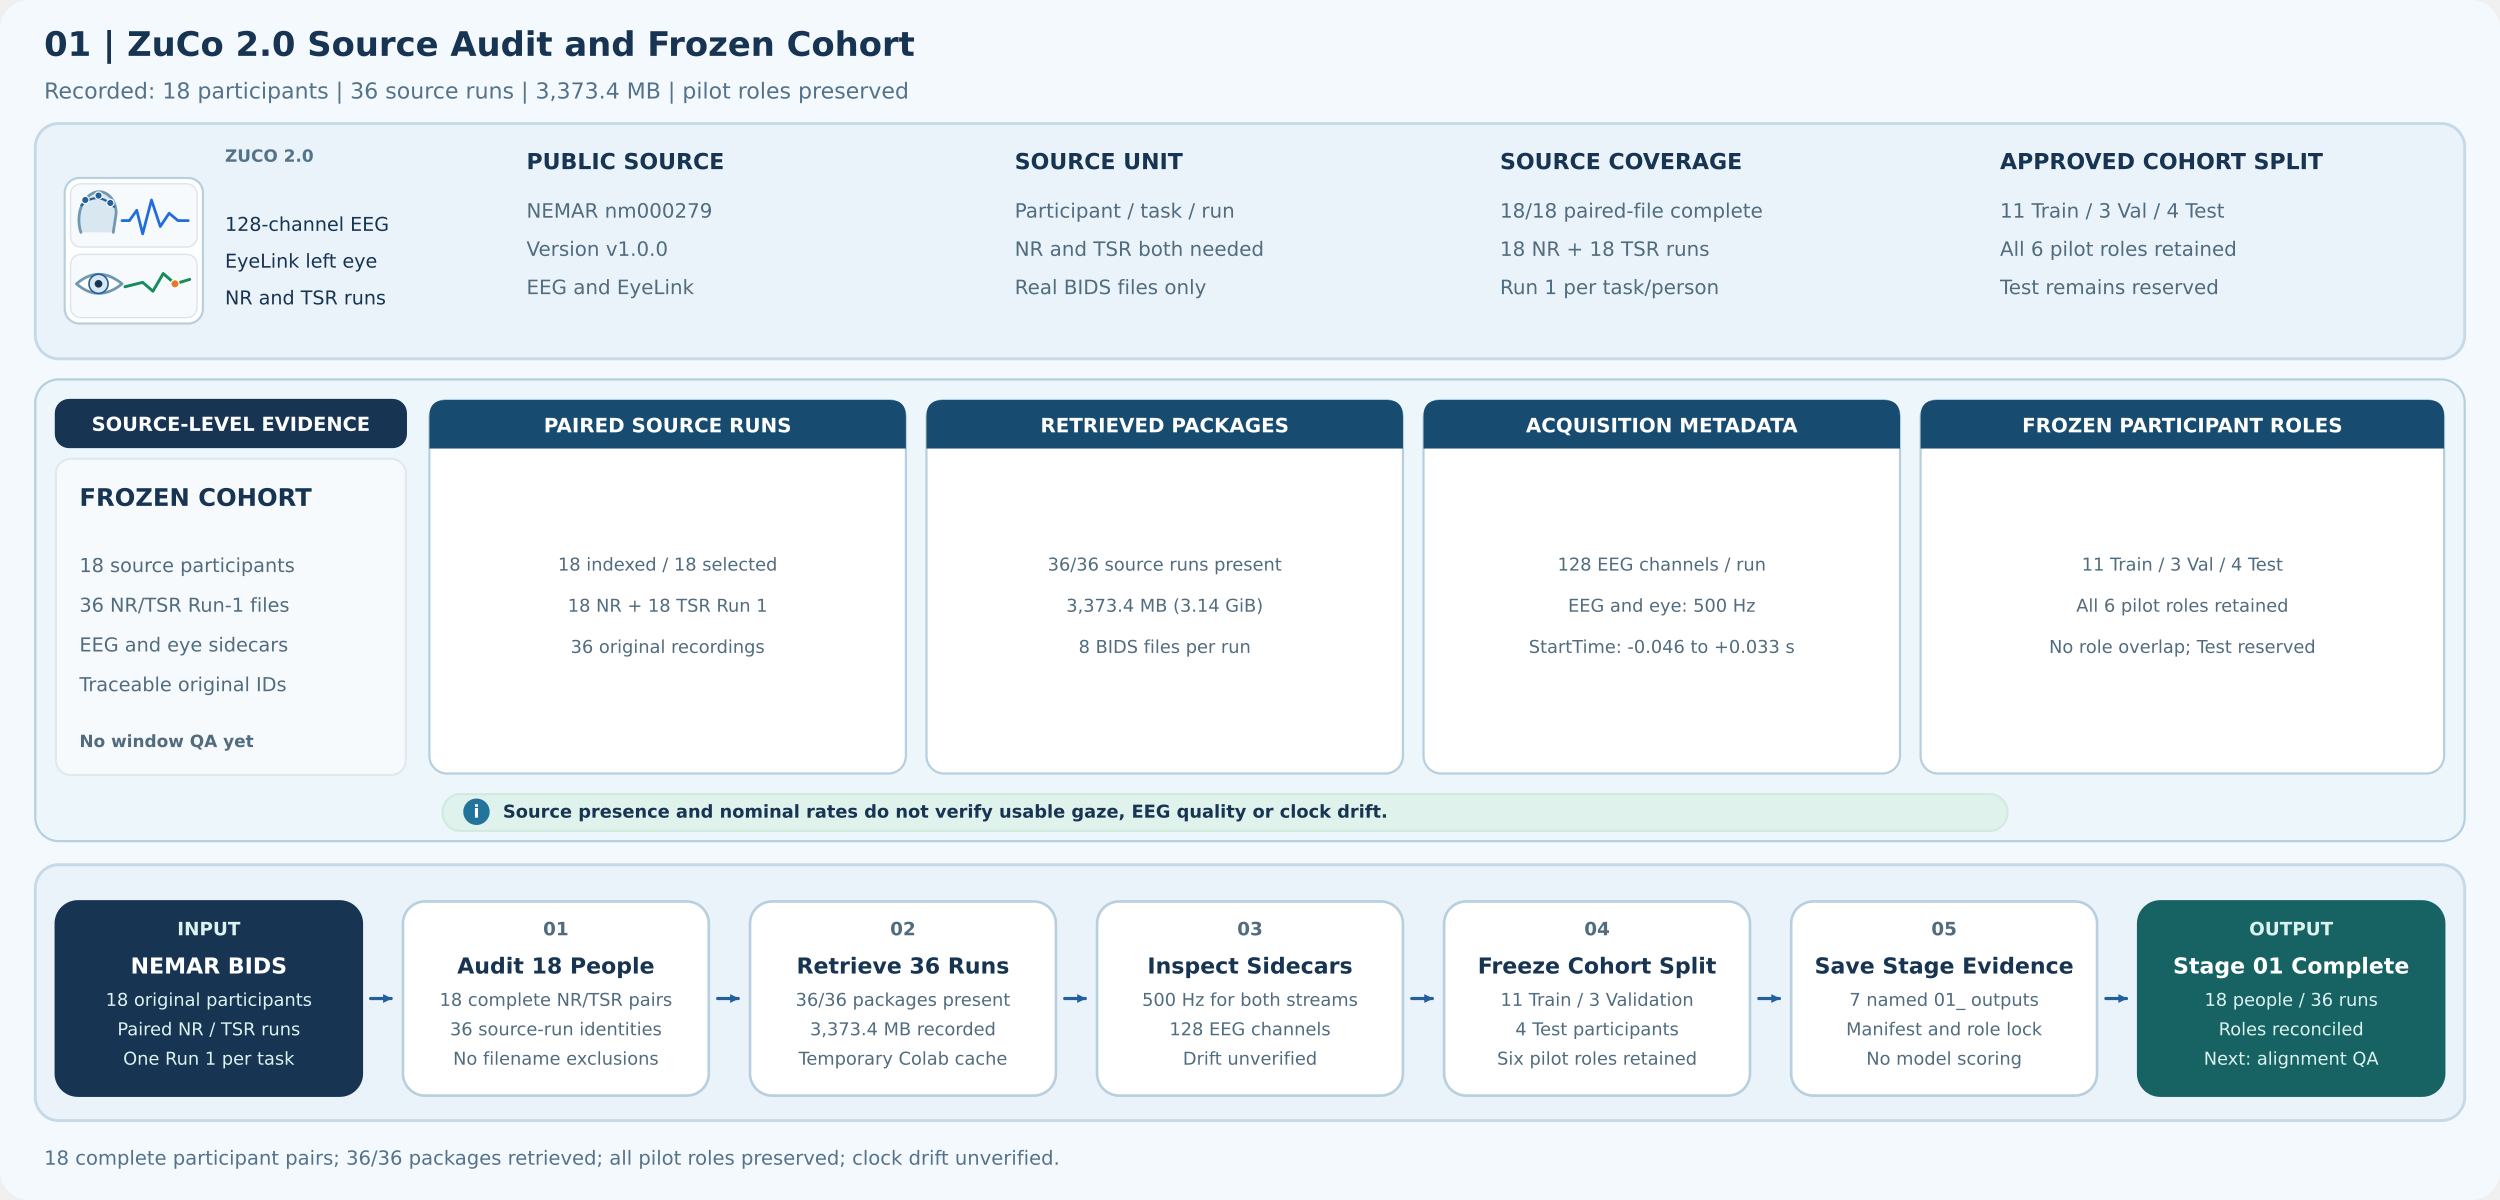
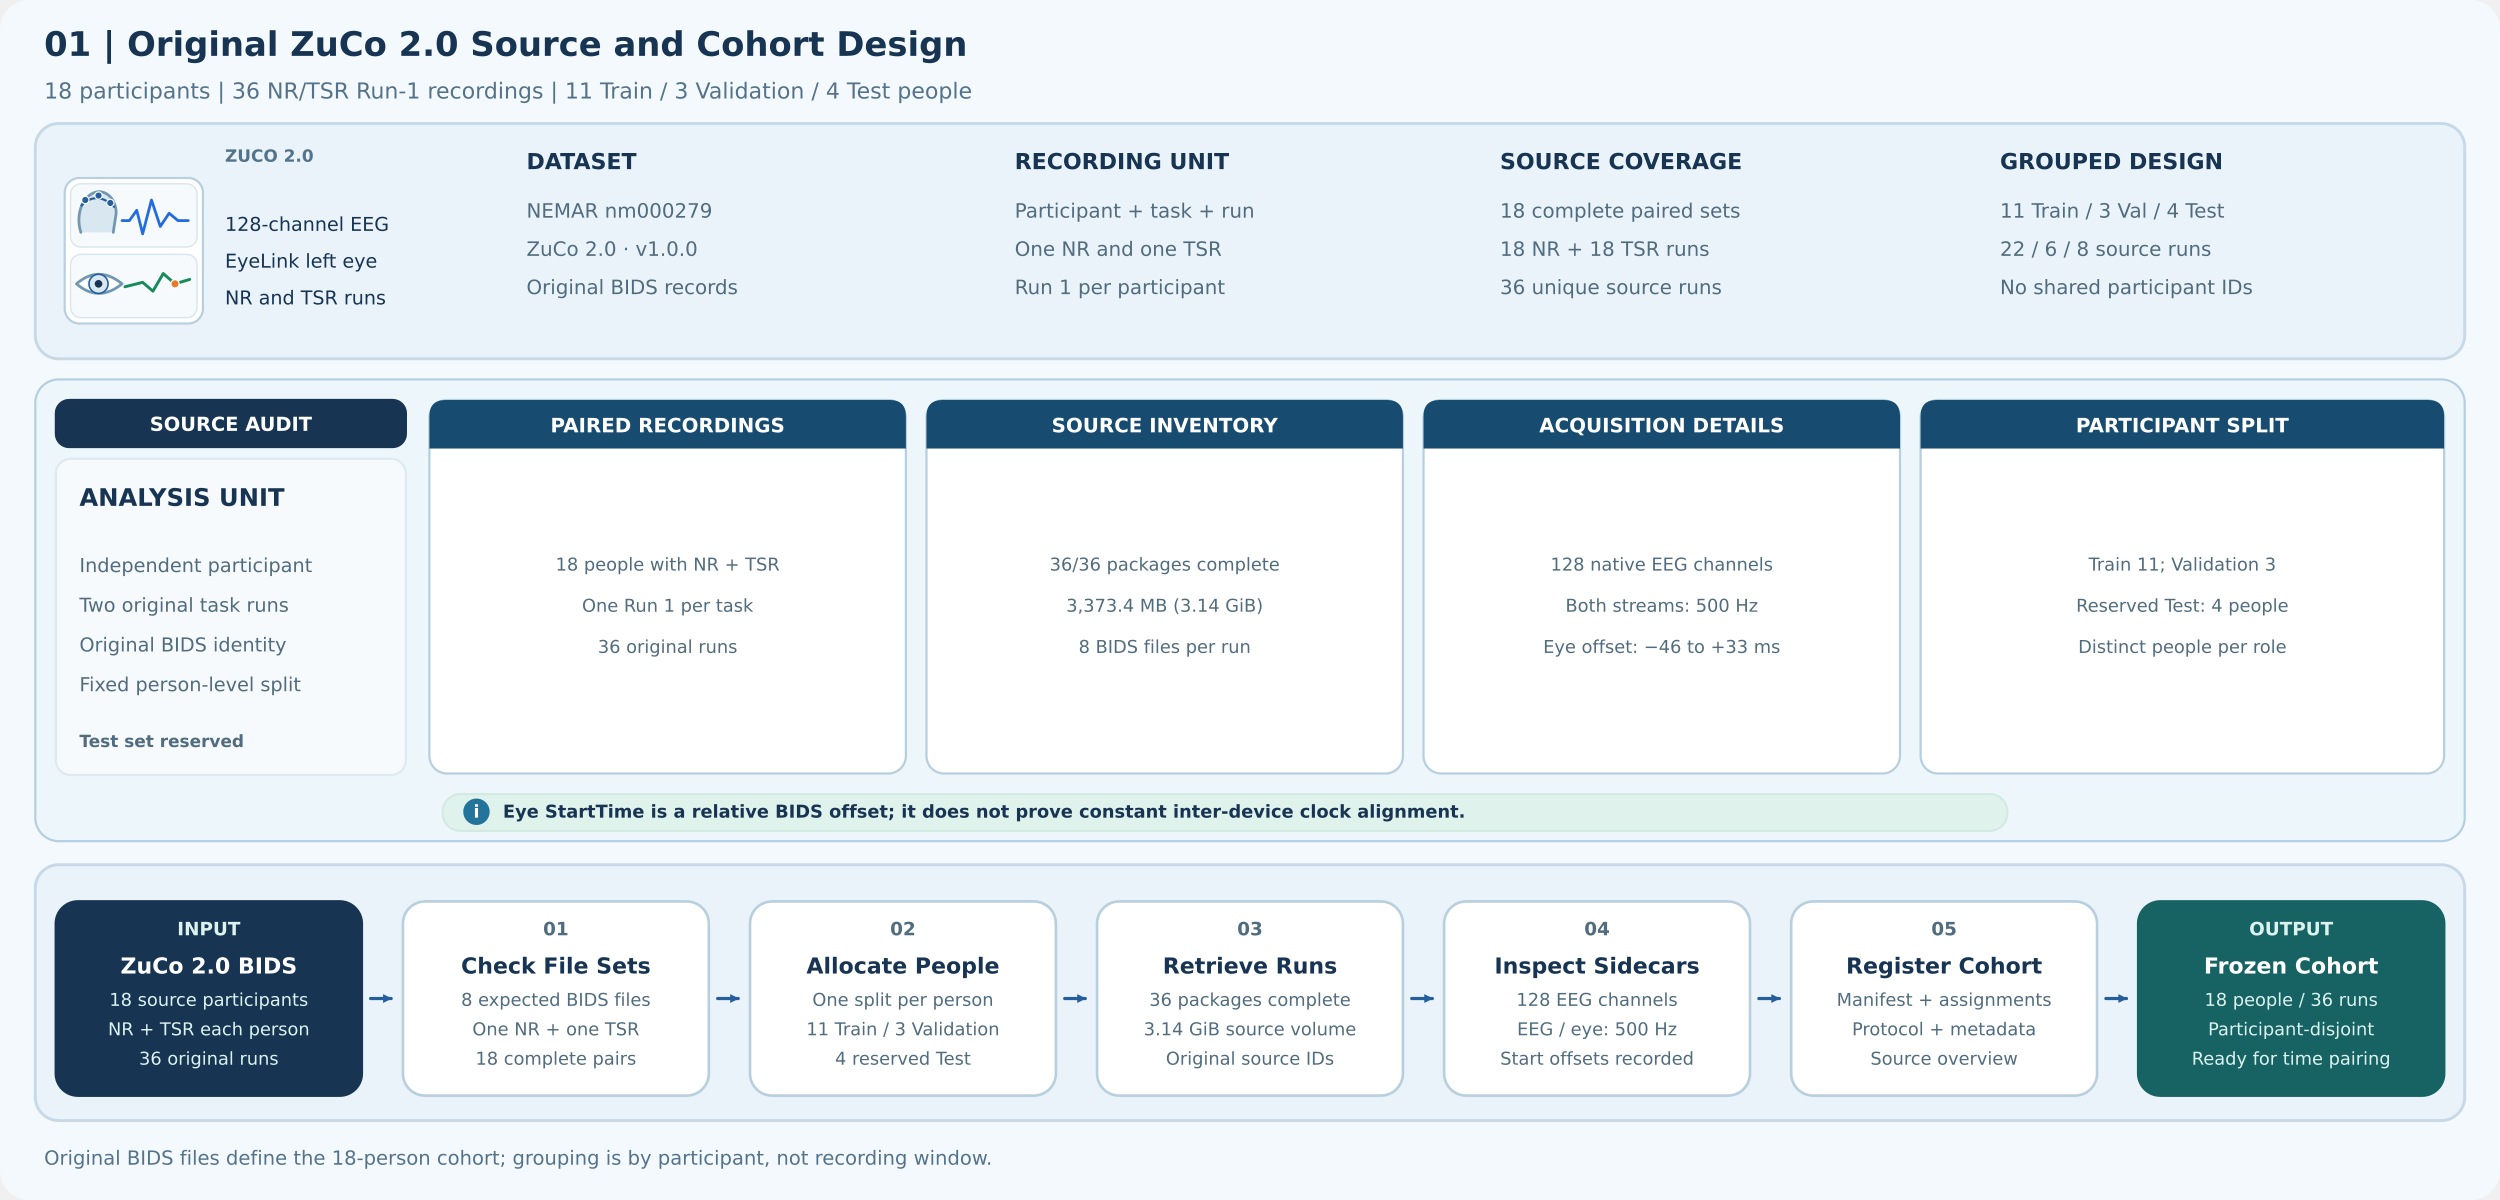
<svg xmlns="http://www.w3.org/2000/svg" width="1700" height="816" viewBox="0 0 1700 816" role="img" aria-labelledby="title desc">
  <defs>
    <marker id="arr" markerUnits="userSpaceOnUse" markerWidth="6" markerHeight="6" refX="5.5" refY="3" orient="auto">
      <path d="M0 0 L6 3 L0 6 Z" fill="#245E9D" />
    </marker>
    <style>text { font-family: DejaVu Sans, Arial, sans-serif; font-weight: 400; }
.figure-title { font-size:23px; font-weight:700; fill:#173453; }
.subtitle { font-size:15px; fill:#54738A; }
.source-heading { font-size:11.5px; font-weight:700; fill:#53738A; }
.source-label { font-size:13px; fill:#173453; }
.context-heading { font-size:15px; font-weight:700; fill:#173453; }
.context-body { font-size:13.5px; fill:#506C7E; }
.section-label { font-size:13.2px; font-weight:700; fill:#FFFFFF; }
.focus-heading { font-size:16.5px; font-weight:700; fill:#173453; }
.focus-body { font-size:13.1px; fill:#506C7E; }
.qualification { font-size:11.5px; font-weight:700; fill:#506C7E; }
.card-heading { font-size:13.5px; font-weight:700; fill:#FFFFFF; }
.card-body { font-size:12.1px; fill:#506C7E; }
.chart-label { font-size:11.8px; fill:#506C7E; }
.scientific-note { font-size:12.1px; font-weight:700; fill:#173453; }
.workflow-id { font-size:12.5px; font-weight:700; fill:#506C7E; }
.workflow-heading { font-size:15px; font-weight:700; fill:#173453; }
.workflow-body { font-size:12.1px; fill:#506C7E; }
.terminal-id { font-size:12.5px; font-weight:700; fill:#DBF2EF; }
.terminal-heading { font-size:15px; font-weight:700; fill:#FFFFFF; }
.terminal-body { font-size:12.1px; fill:#DBF2EF; }
.footer { font-size:13.3px; fill:#54738A; }
.info-mark { font-size:12px; font-weight:700; fill:#FFFFFF; }</style>
  </defs>
  <rect id="canvas" x="0" y="0" width="1700" height="816" rx="20" fill="#F4F9FD" />
  <g id="band-0-header">
-     <text id="text-001" x="30" y="38" class="figure-title" data-container="canvas">01 | ZuCo 2.0 Source Audit and Frozen Cohort</text>
-     <text id="text-002" x="30" y="67" class="subtitle" data-container="canvas">Recorded: 18 participants | 36 source runs | 3,373.4 MB | pilot roles preserved</text>
+     <text id="text-001" x="30" y="38" class="figure-title" data-container="canvas">01 | Original ZuCo 2.0 Source and Cohort Design</text>
+     <text id="text-002" x="30" y="67" class="subtitle" data-container="canvas">18 participants | 36 NR/TSR Run-1 recordings | 11 Train / 3 Validation / 4 Test people</text>
  </g>
  <g id="band-1-context">
    <rect id="context-container" x="24" y="84" width="1652" height="160" rx="16" fill="#EAF3FA" stroke="#C7D9E6" stroke-width="2" />
    <g id="source-schematic" data-slot="replace-for-actual-data-source">
      <g id="paired-signal-icon" aria-label="Schematic EEG recording and left-eye gaze acquisition">
        <rect x="44" y="121" width="94" height="99" rx="10" fill="#FFFFFF" stroke="#B8CFDE" stroke-width="1.5" />
        <rect x="48" y="125" width="86" height="43" rx="7" fill="#F7FAFD" stroke="#D9E6EF" stroke-width="1" />
        <path d="M55 158 C52 149 54 137 62 132 C70 127 79 134 79 145 L77 158" fill="#D9E7F1" stroke="#7298B0" stroke-width="1.9" stroke-linecap="round" />
        <path d="M55 140 Q66 129 78 141" fill="none" stroke="#245E9D" stroke-width="1.5" />
        <circle cx="58" cy="136" r="2.5" fill="#245E9D" stroke="#FFFFFF" stroke-width="0.8" />
        <circle cx="67" cy="133" r="2.5" fill="#245E9D" stroke="#FFFFFF" stroke-width="0.8" />
        <circle cx="75" cy="138" r="2.5" fill="#245E9D" stroke="#FFFFFF" stroke-width="0.8" />
        <path d="M83 150 H88 L93 143 L97 159 L103 136 L109 154 L115 145 L121 150 H128" fill="none" stroke="#236CDE" stroke-width="1.9" stroke-linecap="round" stroke-linejoin="round" />
        <rect x="48" y="173" width="86" height="43" rx="7" fill="#F7FAFD" stroke="#D9E6EF" stroke-width="1" />
        <path d="M52 193 Q67 180 83 193 Q67 206 52 193 Z" fill="#FFFFFF" stroke="#7298B0" stroke-width="1.9" stroke-linejoin="round" />
        <circle cx="67" cy="193" r="6.5" fill="#D9E7F1" stroke="#245E9D" stroke-width="1.1" />
        <circle cx="67" cy="193" r="2.6" fill="#173453" />
        <path d="M85 195 L97 192 L104 198 L111 186 L119 193 L129 190" fill="none" stroke="#168C5B" stroke-width="2" stroke-linecap="round" stroke-linejoin="round" />
        <circle cx="119" cy="193" r="2.8" fill="#E87929" stroke="#FFFFFF" stroke-width="0.8" />
      </g>
      <text id="text-003" x="153" y="110" class="source-heading" data-container="context-container">ZUCO 2.0</text>
      <text id="text-004" x="153" y="157" class="source-label" data-container="context-container">128-channel EEG</text>
      <text id="text-005" x="153" y="182" class="source-label" data-container="context-container">EyeLink left eye</text>
      <text id="text-006" x="153" y="207" class="source-label" data-container="context-container">NR and TSR runs</text>
    </g>
    <g id="context-module-1">
-       <text id="text-007" x="358" y="115" class="context-heading" data-container="context-container">PUBLIC SOURCE</text>
+       <text id="text-007" x="358" y="115" class="context-heading" data-container="context-container">DATASET</text>
      <text id="text-008" x="358" y="148" class="context-body" data-container="context-container">NEMAR nm000279</text>
-       <text id="text-009" x="358" y="174" class="context-body" data-container="context-container">Version v1.0.0</text>
-       <text id="text-010" x="358" y="200" class="context-body" data-container="context-container">EEG and EyeLink</text>
+       <text id="text-009" x="358" y="174" class="context-body" data-container="context-container">ZuCo 2.0 · v1.0.0</text>
+       <text id="text-010" x="358" y="200" class="context-body" data-container="context-container">Original BIDS records</text>
    </g>
    <g id="context-module-2">
-       <text id="text-011" x="690" y="115" class="context-heading" data-container="context-container">SOURCE UNIT</text>
-       <text id="text-012" x="690" y="148" class="context-body" data-container="context-container">Participant / task / run</text>
-       <text id="text-013" x="690" y="174" class="context-body" data-container="context-container">NR and TSR both needed</text>
-       <text id="text-014" x="690" y="200" class="context-body" data-container="context-container">Real BIDS files only</text>
+       <text id="text-011" x="690" y="115" class="context-heading" data-container="context-container">RECORDING UNIT</text>
+       <text id="text-012" x="690" y="148" class="context-body" data-container="context-container">Participant + task + run</text>
+       <text id="text-013" x="690" y="174" class="context-body" data-container="context-container">One NR and one TSR</text>
+       <text id="text-014" x="690" y="200" class="context-body" data-container="context-container">Run 1 per participant</text>
    </g>
    <g id="context-module-3">
      <text id="text-015" x="1020" y="115" class="context-heading" data-container="context-container">SOURCE COVERAGE</text>
-       <text id="text-016" x="1020" y="148" class="context-body" data-container="context-container">18/18 paired-file complete</text>
+       <text id="text-016" x="1020" y="148" class="context-body" data-container="context-container">18 complete paired sets</text>
      <text id="text-017" x="1020" y="174" class="context-body" data-container="context-container">18 NR + 18 TSR runs</text>
-       <text id="text-018" x="1020" y="200" class="context-body" data-container="context-container">Run 1 per task/person</text>
+       <text id="text-018" x="1020" y="200" class="context-body" data-container="context-container">36 unique source runs</text>
    </g>
    <g id="context-module-4">
-       <text id="text-019" x="1360" y="115" class="context-heading" data-container="context-container">APPROVED COHORT SPLIT</text>
+       <text id="text-019" x="1360" y="115" class="context-heading" data-container="context-container">GROUPED DESIGN</text>
      <text id="text-020" x="1360" y="148" class="context-body" data-container="context-container">11 Train / 3 Val / 4 Test</text>
-       <text id="text-021" x="1360" y="174" class="context-body" data-container="context-container">All 6 pilot roles retained</text>
-       <text id="text-022" x="1360" y="200" class="context-body" data-container="context-container">Test remains reserved</text>
+       <text id="text-021" x="1360" y="174" class="context-body" data-container="context-container">22 / 6 / 8 source runs</text>
+       <text id="text-022" x="1360" y="200" class="context-body" data-container="context-container">No shared participant IDs</text>
    </g>
  </g>
  <g id="band-2-analysis">
    <rect id="analysis-container" x="24" y="258" width="1652" height="314" rx="16" fill="#EDF6FB" stroke="#B4CFE0" stroke-width="1.5" />
    <g id="analysis-focus">
      <rect id="section-label-box" x="38" y="272" width="238" height="32" rx="9" fill="#173453" stroke="#173453" stroke-width="1.5" />
-       <text id="text-023" x="157" y="293" class="section-label" text-anchor="middle" data-container="section-label-box">SOURCE-LEVEL EVIDENCE</text>
+       <text id="text-023" x="157" y="293" class="section-label" text-anchor="middle" data-container="section-label-box">SOURCE AUDIT</text>
      <rect id="focus-card" x="38" y="312" width="238" height="215" rx="10" fill="#F7FAFD" stroke="#DFEAF0" stroke-width="1.5" />
-       <text id="text-024" x="54" y="344" class="focus-heading" data-container="focus-card">FROZEN COHORT</text>
-       <text id="text-025" x="54" y="389" class="focus-body" data-container="focus-card">18 source participants</text>
-       <text id="text-026" x="54" y="416" class="focus-body" data-container="focus-card">36 NR/TSR Run-1 files</text>
-       <text id="text-027" x="54" y="443" class="focus-body" data-container="focus-card">EEG and eye sidecars</text>
-       <text id="text-028" x="54" y="470" class="focus-body" data-container="focus-card">Traceable original IDs</text>
-       <text id="text-029" x="54" y="508" class="qualification" data-container="focus-card">No window QA yet</text>
+       <text id="text-024" x="54" y="344" class="focus-heading" data-container="focus-card">ANALYSIS UNIT</text>
+       <text id="text-025" x="54" y="389" class="focus-body" data-container="focus-card">Independent participant</text>
+       <text id="text-026" x="54" y="416" class="focus-body" data-container="focus-card">Two original task runs</text>
+       <text id="text-027" x="54" y="443" class="focus-body" data-container="focus-card">Original BIDS identity</text>
+       <text id="text-028" x="54" y="470" class="focus-body" data-container="focus-card">Fixed person-level split</text>
+       <text id="text-029" x="54" y="508" class="qualification" data-container="focus-card">Test set reserved</text>
    </g>
    <g id="evidence-panel-1">
      <rect id="evidence-card-1" x="292" y="272" width="324" height="254" rx="12" fill="#FFFFFF" stroke="#B6CFDE" stroke-width="1.5" />
      <path id="evidence-header-1" d="M303 272 H605 Q616 272 616 283 V305 H292 V283 Q292 272 303 272 Z" fill="#174B70" />
-       <text id="text-030" x="454.0" y="294" class="card-heading" text-anchor="middle" data-container="evidence-card-1">PAIRED SOURCE RUNS</text>
+       <text id="text-030" x="454.0" y="294" class="card-heading" text-anchor="middle" data-container="evidence-card-1">PAIRED RECORDINGS</text>
      <g id="evidence-content-1" data-slot="scientific-content">
-         <text id="text-031" x="454.0" y="388" class="card-body" text-anchor="middle" data-container="evidence-card-1">18 indexed / 18 selected</text>
-         <text id="text-032" x="454.0" y="416" class="card-body" text-anchor="middle" data-container="evidence-card-1">18 NR + 18 TSR Run 1</text>
-         <text id="text-033" x="454.0" y="444" class="card-body" text-anchor="middle" data-container="evidence-card-1">36 original recordings</text>
+         <text id="text-031" x="454.0" y="388" class="card-body" text-anchor="middle" data-container="evidence-card-1">18 people with NR + TSR</text>
+         <text id="text-032" x="454.0" y="416" class="card-body" text-anchor="middle" data-container="evidence-card-1">One Run 1 per task</text>
+         <text id="text-033" x="454.0" y="444" class="card-body" text-anchor="middle" data-container="evidence-card-1">36 original runs</text>
      </g>
    </g>
    <g id="evidence-panel-2">
      <rect id="evidence-card-2" x="630" y="272" width="324" height="254" rx="12" fill="#FFFFFF" stroke="#B6CFDE" stroke-width="1.5" />
      <path id="evidence-header-2" d="M641 272 H943 Q954 272 954 283 V305 H630 V283 Q630 272 641 272 Z" fill="#174B70" />
-       <text id="text-034" x="792.0" y="294" class="card-heading" text-anchor="middle" data-container="evidence-card-2">RETRIEVED PACKAGES</text>
+       <text id="text-034" x="792.0" y="294" class="card-heading" text-anchor="middle" data-container="evidence-card-2">SOURCE INVENTORY</text>
      <g id="evidence-content-2" data-slot="scientific-content">
-         <text id="text-035" x="792.0" y="388" class="card-body" text-anchor="middle" data-container="evidence-card-2">36/36 source runs present</text>
+         <text id="text-035" x="792.0" y="388" class="card-body" text-anchor="middle" data-container="evidence-card-2">36/36 packages complete</text>
        <text id="text-036" x="792.0" y="416" class="card-body" text-anchor="middle" data-container="evidence-card-2">3,373.4 MB (3.14 GiB)</text>
        <text id="text-037" x="792.0" y="444" class="card-body" text-anchor="middle" data-container="evidence-card-2">8 BIDS files per run</text>
      </g>
    </g>
    <g id="evidence-panel-3">
      <rect id="evidence-card-3" x="968" y="272" width="324" height="254" rx="12" fill="#FFFFFF" stroke="#B6CFDE" stroke-width="1.5" />
      <path id="evidence-header-3" d="M979 272 H1281 Q1292 272 1292 283 V305 H968 V283 Q968 272 979 272 Z" fill="#174B70" />
-       <text id="text-038" x="1130.0" y="294" class="card-heading" text-anchor="middle" data-container="evidence-card-3">ACQUISITION METADATA</text>
+       <text id="text-038" x="1130.0" y="294" class="card-heading" text-anchor="middle" data-container="evidence-card-3">ACQUISITION DETAILS</text>
      <g id="evidence-content-3" data-slot="scientific-content">
-         <text id="text-039" x="1130.0" y="388" class="card-body" text-anchor="middle" data-container="evidence-card-3">128 EEG channels / run</text>
-         <text id="text-040" x="1130.0" y="416" class="card-body" text-anchor="middle" data-container="evidence-card-3">EEG and eye: 500 Hz</text>
-         <text id="text-041" x="1130.0" y="444" class="card-body" text-anchor="middle" data-container="evidence-card-3">StartTime: -0.046 to +0.033 s</text>
+         <text id="text-039" x="1130.0" y="388" class="card-body" text-anchor="middle" data-container="evidence-card-3">128 native EEG channels</text>
+         <text id="text-040" x="1130.0" y="416" class="card-body" text-anchor="middle" data-container="evidence-card-3">Both streams: 500 Hz</text>
+         <text id="text-041" x="1130.0" y="444" class="card-body" text-anchor="middle" data-container="evidence-card-3">Eye offset: −46 to +33 ms</text>
      </g>
    </g>
    <g id="evidence-panel-4">
      <rect id="evidence-card-4" x="1306" y="272" width="356" height="254" rx="12" fill="#FFFFFF" stroke="#B6CFDE" stroke-width="1.5" />
      <path id="evidence-header-4" d="M1317 272 H1651 Q1662 272 1662 283 V305 H1306 V283 Q1306 272 1317 272 Z" fill="#174B70" />
-       <text id="text-042" x="1484.0" y="294" class="card-heading" text-anchor="middle" data-container="evidence-card-4">FROZEN PARTICIPANT ROLES</text>
+       <text id="text-042" x="1484.0" y="294" class="card-heading" text-anchor="middle" data-container="evidence-card-4">PARTICIPANT SPLIT</text>
      <g id="evidence-content-4" data-slot="scientific-content">
-         <text id="text-043" x="1484.0" y="388" class="card-body" text-anchor="middle" data-container="evidence-card-4">11 Train / 3 Val / 4 Test</text>
-         <text id="text-044" x="1484.0" y="416" class="card-body" text-anchor="middle" data-container="evidence-card-4">All 6 pilot roles retained</text>
-         <text id="text-045" x="1484.0" y="444" class="card-body" text-anchor="middle" data-container="evidence-card-4">No role overlap; Test reserved</text>
+         <text id="text-043" x="1484.0" y="388" class="card-body" text-anchor="middle" data-container="evidence-card-4">Train 11; Validation 3</text>
+         <text id="text-044" x="1484.0" y="416" class="card-body" text-anchor="middle" data-container="evidence-card-4">Reserved Test: 4 people</text>
+         <text id="text-045" x="1484.0" y="444" class="card-body" text-anchor="middle" data-container="evidence-card-4">Distinct people per role</text>
      </g>
    </g>
    <g id="optional-scientific-note" data-optional="true">
      <rect id="note-strip" x="301" y="540" width="1064" height="25" rx="12" fill="#E0F2EC" stroke="#D3EAE2" stroke-width="1.5" />
      <circle cx="324" cy="552" r="9" fill="#23749A" />
      <text id="text-046" x="324" y="556" class="info-mark" text-anchor="middle">i</text>
-       <text id="text-047" x="342" y="556" class="scientific-note" data-container="note-strip">Source presence and nominal rates do not verify usable gaze, EEG quality or clock drift.</text>
+       <text id="text-047" x="342" y="556" class="scientific-note" data-container="note-strip">Eye StartTime is a relative BIDS offset; it does not prove constant inter-device clock alignment.</text>
    </g>
  </g>
  <g id="band-3-workflow">
    <rect id="workflow-container" x="24" y="588" width="1652" height="174" rx="16" fill="#EAF3FA" stroke="#C7D9E6" stroke-width="2" />
    <g id="workflow-input">
      <rect id="workflow-node-0" x="38" y="613" width="208" height="132" rx="15" fill="#173453" stroke="#173453" stroke-width="1.8" />
      <text id="text-048" x="142" y="636" class="terminal-id" text-anchor="middle" data-container="workflow-node-0">INPUT</text>
-       <text id="text-049" x="142" y="662" class="terminal-heading" text-anchor="middle" data-container="workflow-node-0">NEMAR BIDS</text>
-       <text id="text-050" x="142" y="684" class="terminal-body" text-anchor="middle" data-container="workflow-node-0">18 original participants</text>
-       <text id="text-051" x="142" y="704" class="terminal-body" text-anchor="middle" data-container="workflow-node-0">Paired NR / TSR runs</text>
-       <text id="text-052" x="142" y="724" class="terminal-body" text-anchor="middle" data-container="workflow-node-0">One Run 1 per task</text>
+       <text id="text-049" x="142" y="662" class="terminal-heading" text-anchor="middle" data-container="workflow-node-0">ZuCo 2.0 BIDS</text>
+       <text id="text-050" x="142" y="684" class="terminal-body" text-anchor="middle" data-container="workflow-node-0">18 source participants</text>
+       <text id="text-051" x="142" y="704" class="terminal-body" text-anchor="middle" data-container="workflow-node-0">NR + TSR each person</text>
+       <text id="text-052" x="142" y="724" class="terminal-body" text-anchor="middle" data-container="workflow-node-0">36 original runs</text>
    </g>
    <path id="workflow-connector-0" d="M252 679 H266" fill="none" stroke="#245E9D" stroke-width="2.2" stroke-linecap="round" marker-end="url(#arr)" />
    <g id="workflow-process-1">
      <rect id="workflow-node-1" x="274" y="613" width="208" height="132" rx="15" fill="#FFFFFF" stroke="#B8CFDE" stroke-width="1.8" />
      <text id="text-053" x="378" y="636" class="workflow-id" text-anchor="middle" data-container="workflow-node-1">01</text>
-       <text id="text-054" x="378" y="662" class="workflow-heading" text-anchor="middle" data-container="workflow-node-1">Audit 18 People</text>
-       <text id="text-055" x="378" y="684" class="workflow-body" text-anchor="middle" data-container="workflow-node-1">18 complete NR/TSR pairs</text>
-       <text id="text-056" x="378" y="704" class="workflow-body" text-anchor="middle" data-container="workflow-node-1">36 source-run identities</text>
-       <text id="text-057" x="378" y="724" class="workflow-body" text-anchor="middle" data-container="workflow-node-1">No filename exclusions</text>
+       <text id="text-054" x="378" y="662" class="workflow-heading" text-anchor="middle" data-container="workflow-node-1">Check File Sets</text>
+       <text id="text-055" x="378" y="684" class="workflow-body" text-anchor="middle" data-container="workflow-node-1">8 expected BIDS files</text>
+       <text id="text-056" x="378" y="704" class="workflow-body" text-anchor="middle" data-container="workflow-node-1">One NR + one TSR</text>
+       <text id="text-057" x="378" y="724" class="workflow-body" text-anchor="middle" data-container="workflow-node-1">18 complete pairs</text>
    </g>
    <path id="workflow-connector-1" d="M488 679 H502" fill="none" stroke="#245E9D" stroke-width="2.2" stroke-linecap="round" marker-end="url(#arr)" />
    <g id="workflow-process-2">
      <rect id="workflow-node-2" x="510" y="613" width="208" height="132" rx="15" fill="#FFFFFF" stroke="#B8CFDE" stroke-width="1.8" />
      <text id="text-058" x="614" y="636" class="workflow-id" text-anchor="middle" data-container="workflow-node-2">02</text>
-       <text id="text-059" x="614" y="662" class="workflow-heading" text-anchor="middle" data-container="workflow-node-2">Retrieve 36 Runs</text>
-       <text id="text-060" x="614" y="684" class="workflow-body" text-anchor="middle" data-container="workflow-node-2">36/36 packages present</text>
-       <text id="text-061" x="614" y="704" class="workflow-body" text-anchor="middle" data-container="workflow-node-2">3,373.4 MB recorded</text>
-       <text id="text-062" x="614" y="724" class="workflow-body" text-anchor="middle" data-container="workflow-node-2">Temporary Colab cache</text>
+       <text id="text-059" x="614" y="662" class="workflow-heading" text-anchor="middle" data-container="workflow-node-2">Allocate People</text>
+       <text id="text-060" x="614" y="684" class="workflow-body" text-anchor="middle" data-container="workflow-node-2">One split per person</text>
+       <text id="text-061" x="614" y="704" class="workflow-body" text-anchor="middle" data-container="workflow-node-2">11 Train / 3 Validation</text>
+       <text id="text-062" x="614" y="724" class="workflow-body" text-anchor="middle" data-container="workflow-node-2">4 reserved Test</text>
    </g>
    <path id="workflow-connector-2" d="M724 679 H738" fill="none" stroke="#245E9D" stroke-width="2.2" stroke-linecap="round" marker-end="url(#arr)" />
    <g id="workflow-process-3">
      <rect id="workflow-node-3" x="746" y="613" width="208" height="132" rx="15" fill="#FFFFFF" stroke="#B8CFDE" stroke-width="1.8" />
      <text id="text-063" x="850" y="636" class="workflow-id" text-anchor="middle" data-container="workflow-node-3">03</text>
-       <text id="text-064" x="850" y="662" class="workflow-heading" text-anchor="middle" data-container="workflow-node-3">Inspect Sidecars</text>
-       <text id="text-065" x="850" y="684" class="workflow-body" text-anchor="middle" data-container="workflow-node-3">500 Hz for both streams</text>
-       <text id="text-066" x="850" y="704" class="workflow-body" text-anchor="middle" data-container="workflow-node-3">128 EEG channels</text>
-       <text id="text-067" x="850" y="724" class="workflow-body" text-anchor="middle" data-container="workflow-node-3">Drift unverified</text>
+       <text id="text-064" x="850" y="662" class="workflow-heading" text-anchor="middle" data-container="workflow-node-3">Retrieve Runs</text>
+       <text id="text-065" x="850" y="684" class="workflow-body" text-anchor="middle" data-container="workflow-node-3">36 packages complete</text>
+       <text id="text-066" x="850" y="704" class="workflow-body" text-anchor="middle" data-container="workflow-node-3">3.14 GiB source volume</text>
+       <text id="text-067" x="850" y="724" class="workflow-body" text-anchor="middle" data-container="workflow-node-3">Original source IDs</text>
    </g>
    <path id="workflow-connector-3" d="M960 679 H974" fill="none" stroke="#245E9D" stroke-width="2.2" stroke-linecap="round" marker-end="url(#arr)" />
    <g id="workflow-process-4">
      <rect id="workflow-node-4" x="982" y="613" width="208" height="132" rx="15" fill="#FFFFFF" stroke="#B8CFDE" stroke-width="1.8" />
      <text id="text-068" x="1086" y="636" class="workflow-id" text-anchor="middle" data-container="workflow-node-4">04</text>
-       <text id="text-069" x="1086" y="662" class="workflow-heading" text-anchor="middle" data-container="workflow-node-4">Freeze Cohort Split</text>
-       <text id="text-070" x="1086" y="684" class="workflow-body" text-anchor="middle" data-container="workflow-node-4">11 Train / 3 Validation</text>
-       <text id="text-071" x="1086" y="704" class="workflow-body" text-anchor="middle" data-container="workflow-node-4">4 Test participants</text>
-       <text id="text-072" x="1086" y="724" class="workflow-body" text-anchor="middle" data-container="workflow-node-4">Six pilot roles retained</text>
+       <text id="text-069" x="1086" y="662" class="workflow-heading" text-anchor="middle" data-container="workflow-node-4">Inspect Sidecars</text>
+       <text id="text-070" x="1086" y="684" class="workflow-body" text-anchor="middle" data-container="workflow-node-4">128 EEG channels</text>
+       <text id="text-071" x="1086" y="704" class="workflow-body" text-anchor="middle" data-container="workflow-node-4">EEG / eye: 500 Hz</text>
+       <text id="text-072" x="1086" y="724" class="workflow-body" text-anchor="middle" data-container="workflow-node-4">Start offsets recorded</text>
    </g>
    <path id="workflow-connector-4" d="M1196 679 H1210" fill="none" stroke="#245E9D" stroke-width="2.2" stroke-linecap="round" marker-end="url(#arr)" />
    <g id="workflow-process-5">
      <rect id="workflow-node-5" x="1218" y="613" width="208" height="132" rx="15" fill="#FFFFFF" stroke="#B8CFDE" stroke-width="1.8" />
      <text id="text-073" x="1322" y="636" class="workflow-id" text-anchor="middle" data-container="workflow-node-5">05</text>
-       <text id="text-074" x="1322" y="662" class="workflow-heading" text-anchor="middle" data-container="workflow-node-5">Save Stage Evidence</text>
-       <text id="text-075" x="1322" y="684" class="workflow-body" text-anchor="middle" data-container="workflow-node-5">7 named 01_ outputs</text>
-       <text id="text-076" x="1322" y="704" class="workflow-body" text-anchor="middle" data-container="workflow-node-5">Manifest and role lock</text>
-       <text id="text-077" x="1322" y="724" class="workflow-body" text-anchor="middle" data-container="workflow-node-5">No model scoring</text>
+       <text id="text-074" x="1322" y="662" class="workflow-heading" text-anchor="middle" data-container="workflow-node-5">Register Cohort</text>
+       <text id="text-075" x="1322" y="684" class="workflow-body" text-anchor="middle" data-container="workflow-node-5">Manifest + assignments</text>
+       <text id="text-076" x="1322" y="704" class="workflow-body" text-anchor="middle" data-container="workflow-node-5">Protocol + metadata</text>
+       <text id="text-077" x="1322" y="724" class="workflow-body" text-anchor="middle" data-container="workflow-node-5">Source overview</text>
    </g>
    <path id="workflow-connector-5" d="M1432 679 H1446" fill="none" stroke="#245E9D" stroke-width="2.2" stroke-linecap="round" marker-end="url(#arr)" />
    <g id="workflow-output">
      <rect id="workflow-node-6" x="1454" y="613" width="208" height="132" rx="15" fill="#176363" stroke="#176363" stroke-width="1.8" />
      <text id="text-078" x="1558" y="636" class="terminal-id" text-anchor="middle" data-container="workflow-node-6">OUTPUT</text>
-       <text id="text-079" x="1558" y="662" class="terminal-heading" text-anchor="middle" data-container="workflow-node-6">Stage 01 Complete</text>
+       <text id="text-079" x="1558" y="662" class="terminal-heading" text-anchor="middle" data-container="workflow-node-6">Frozen Cohort</text>
      <text id="text-080" x="1558" y="684" class="terminal-body" text-anchor="middle" data-container="workflow-node-6">18 people / 36 runs</text>
-       <text id="text-081" x="1558" y="704" class="terminal-body" text-anchor="middle" data-container="workflow-node-6">Roles reconciled</text>
-       <text id="text-082" x="1558" y="724" class="terminal-body" text-anchor="middle" data-container="workflow-node-6">Next: alignment QA</text>
+       <text id="text-081" x="1558" y="704" class="terminal-body" text-anchor="middle" data-container="workflow-node-6">Participant-disjoint</text>
+       <text id="text-082" x="1558" y="724" class="terminal-body" text-anchor="middle" data-container="workflow-node-6">Ready for time pairing</text>
    </g>
  </g>
  <g id="band-4-summary">
-     <text id="text-083" x="30" y="792" class="footer" data-container="canvas">18 complete participant pairs; 36/36 packages retrieved; all pilot roles preserved; clock drift unverified.</text>
+     <text id="text-083" x="30" y="792" class="footer" data-container="canvas">Original BIDS files define the 18-person cohort; grouping is by participant, not recording window.</text>
  </g>
</svg>
